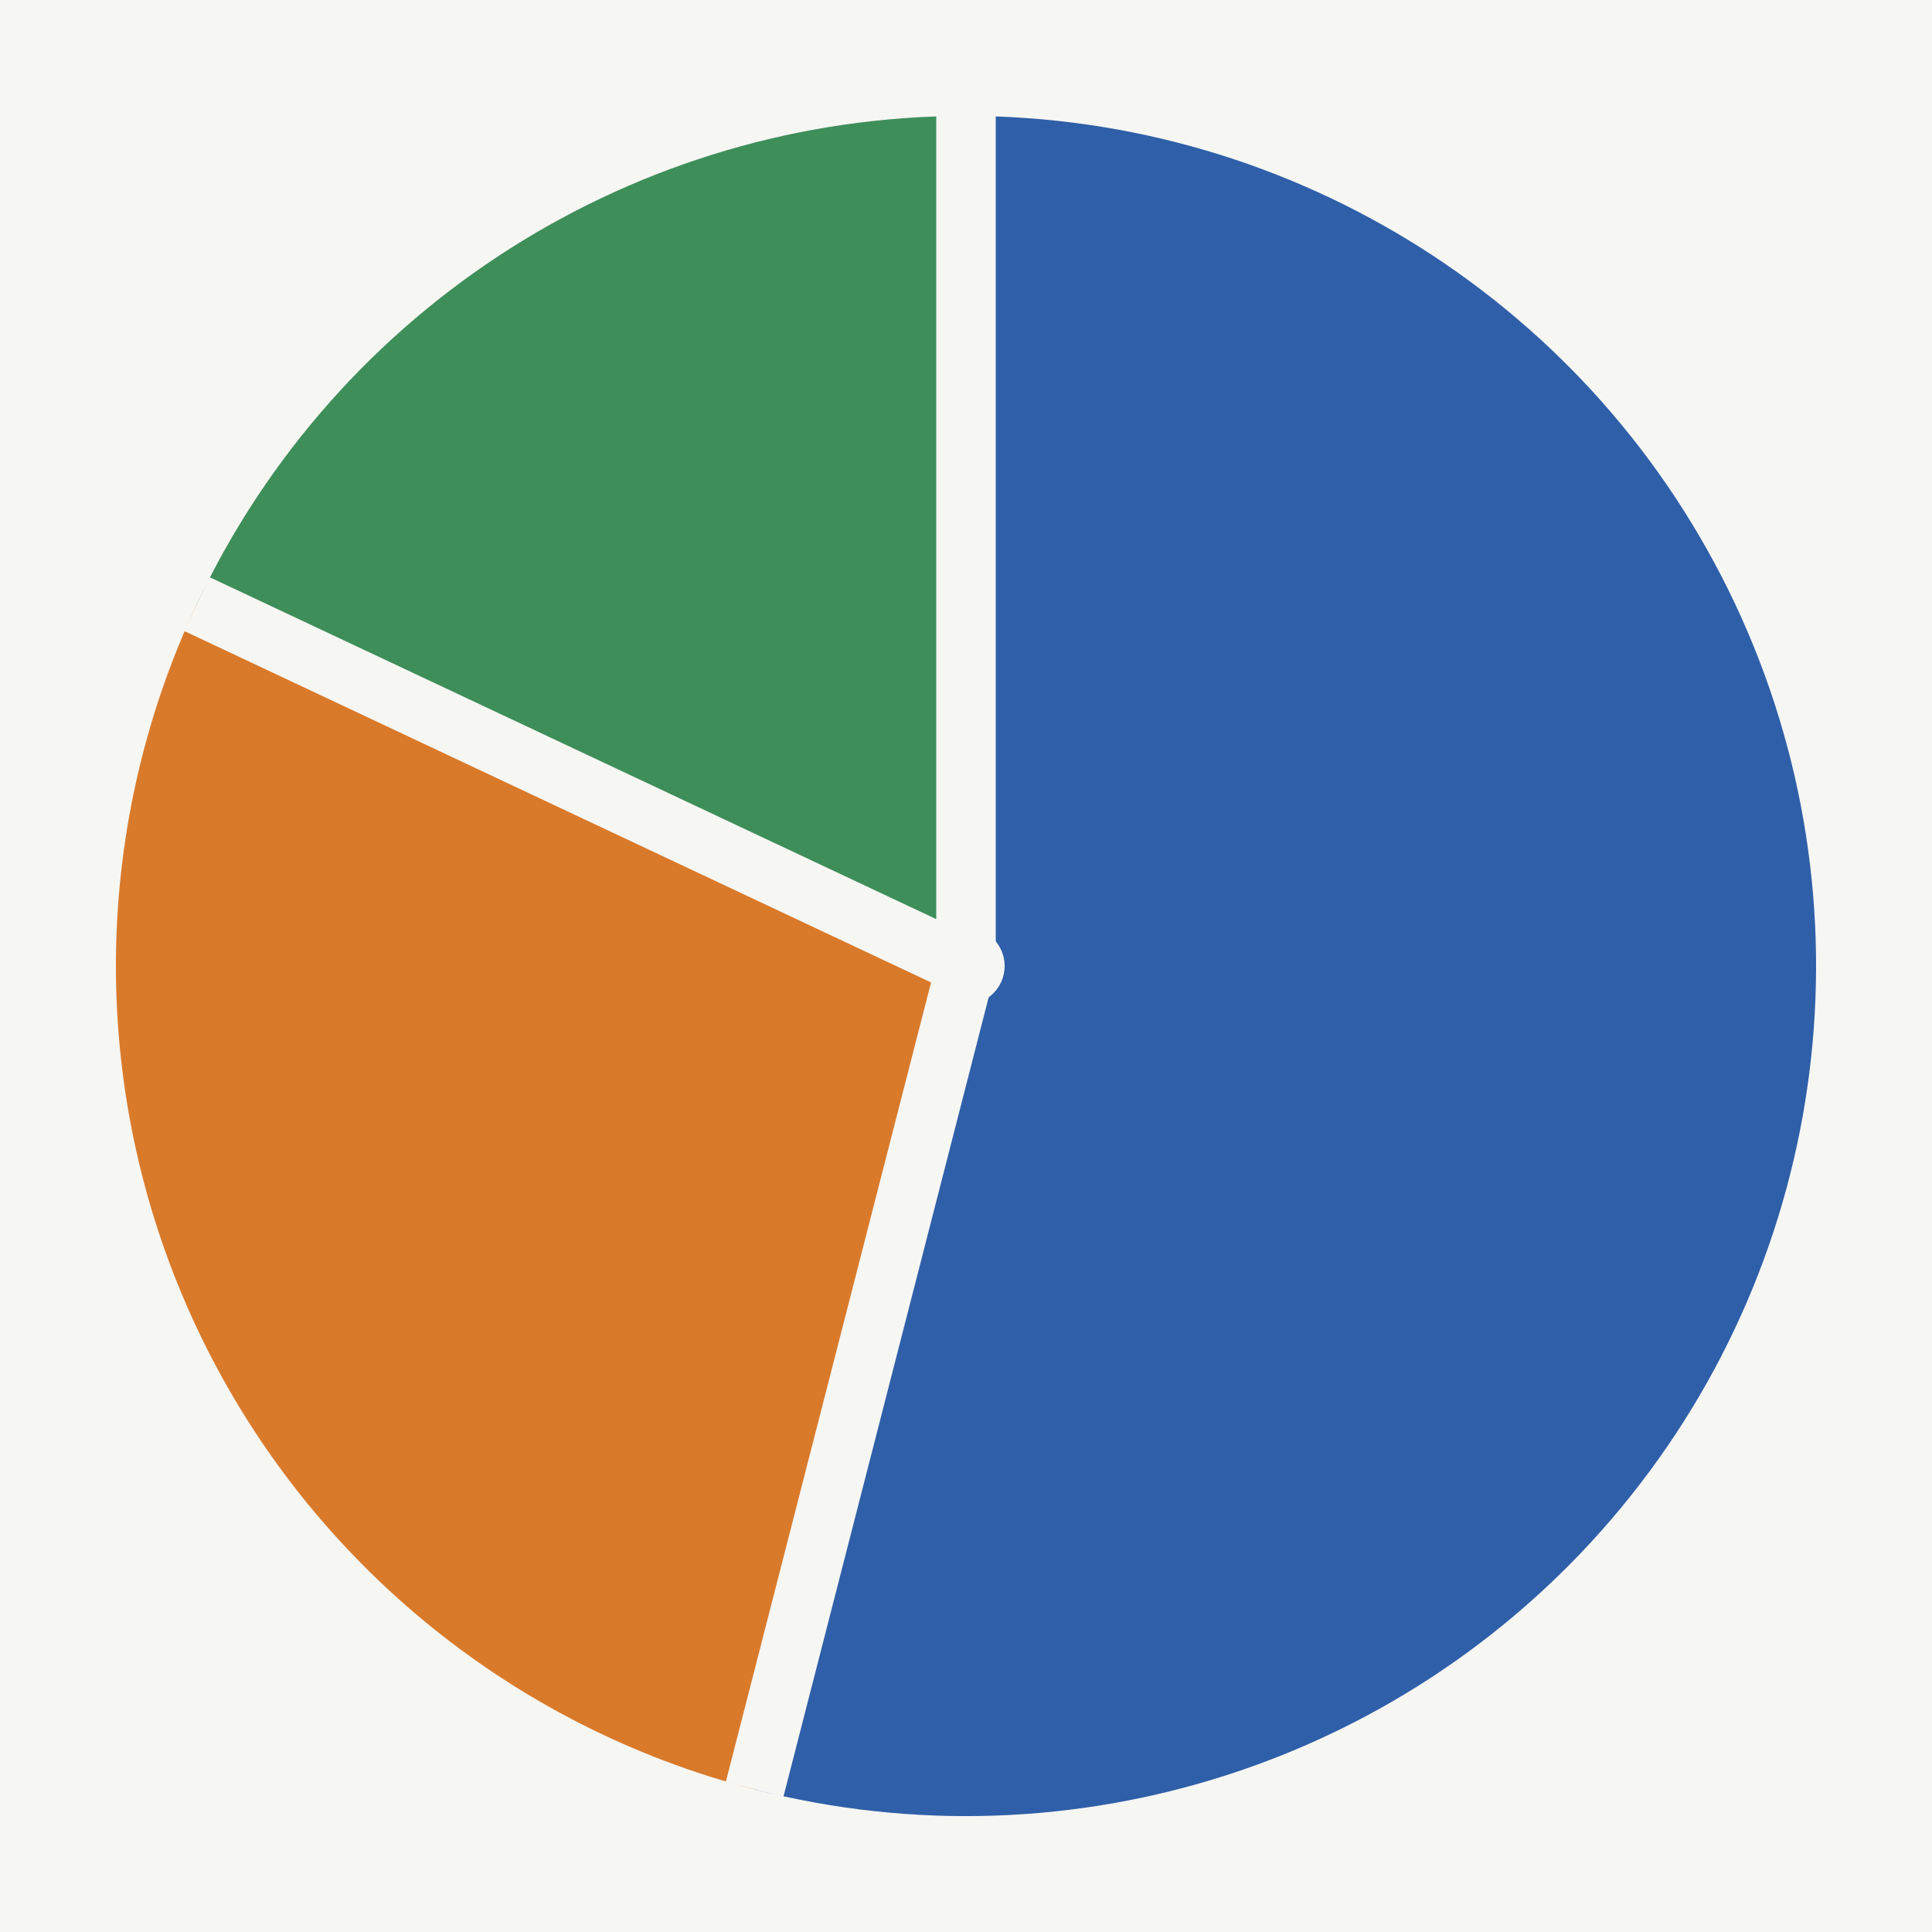
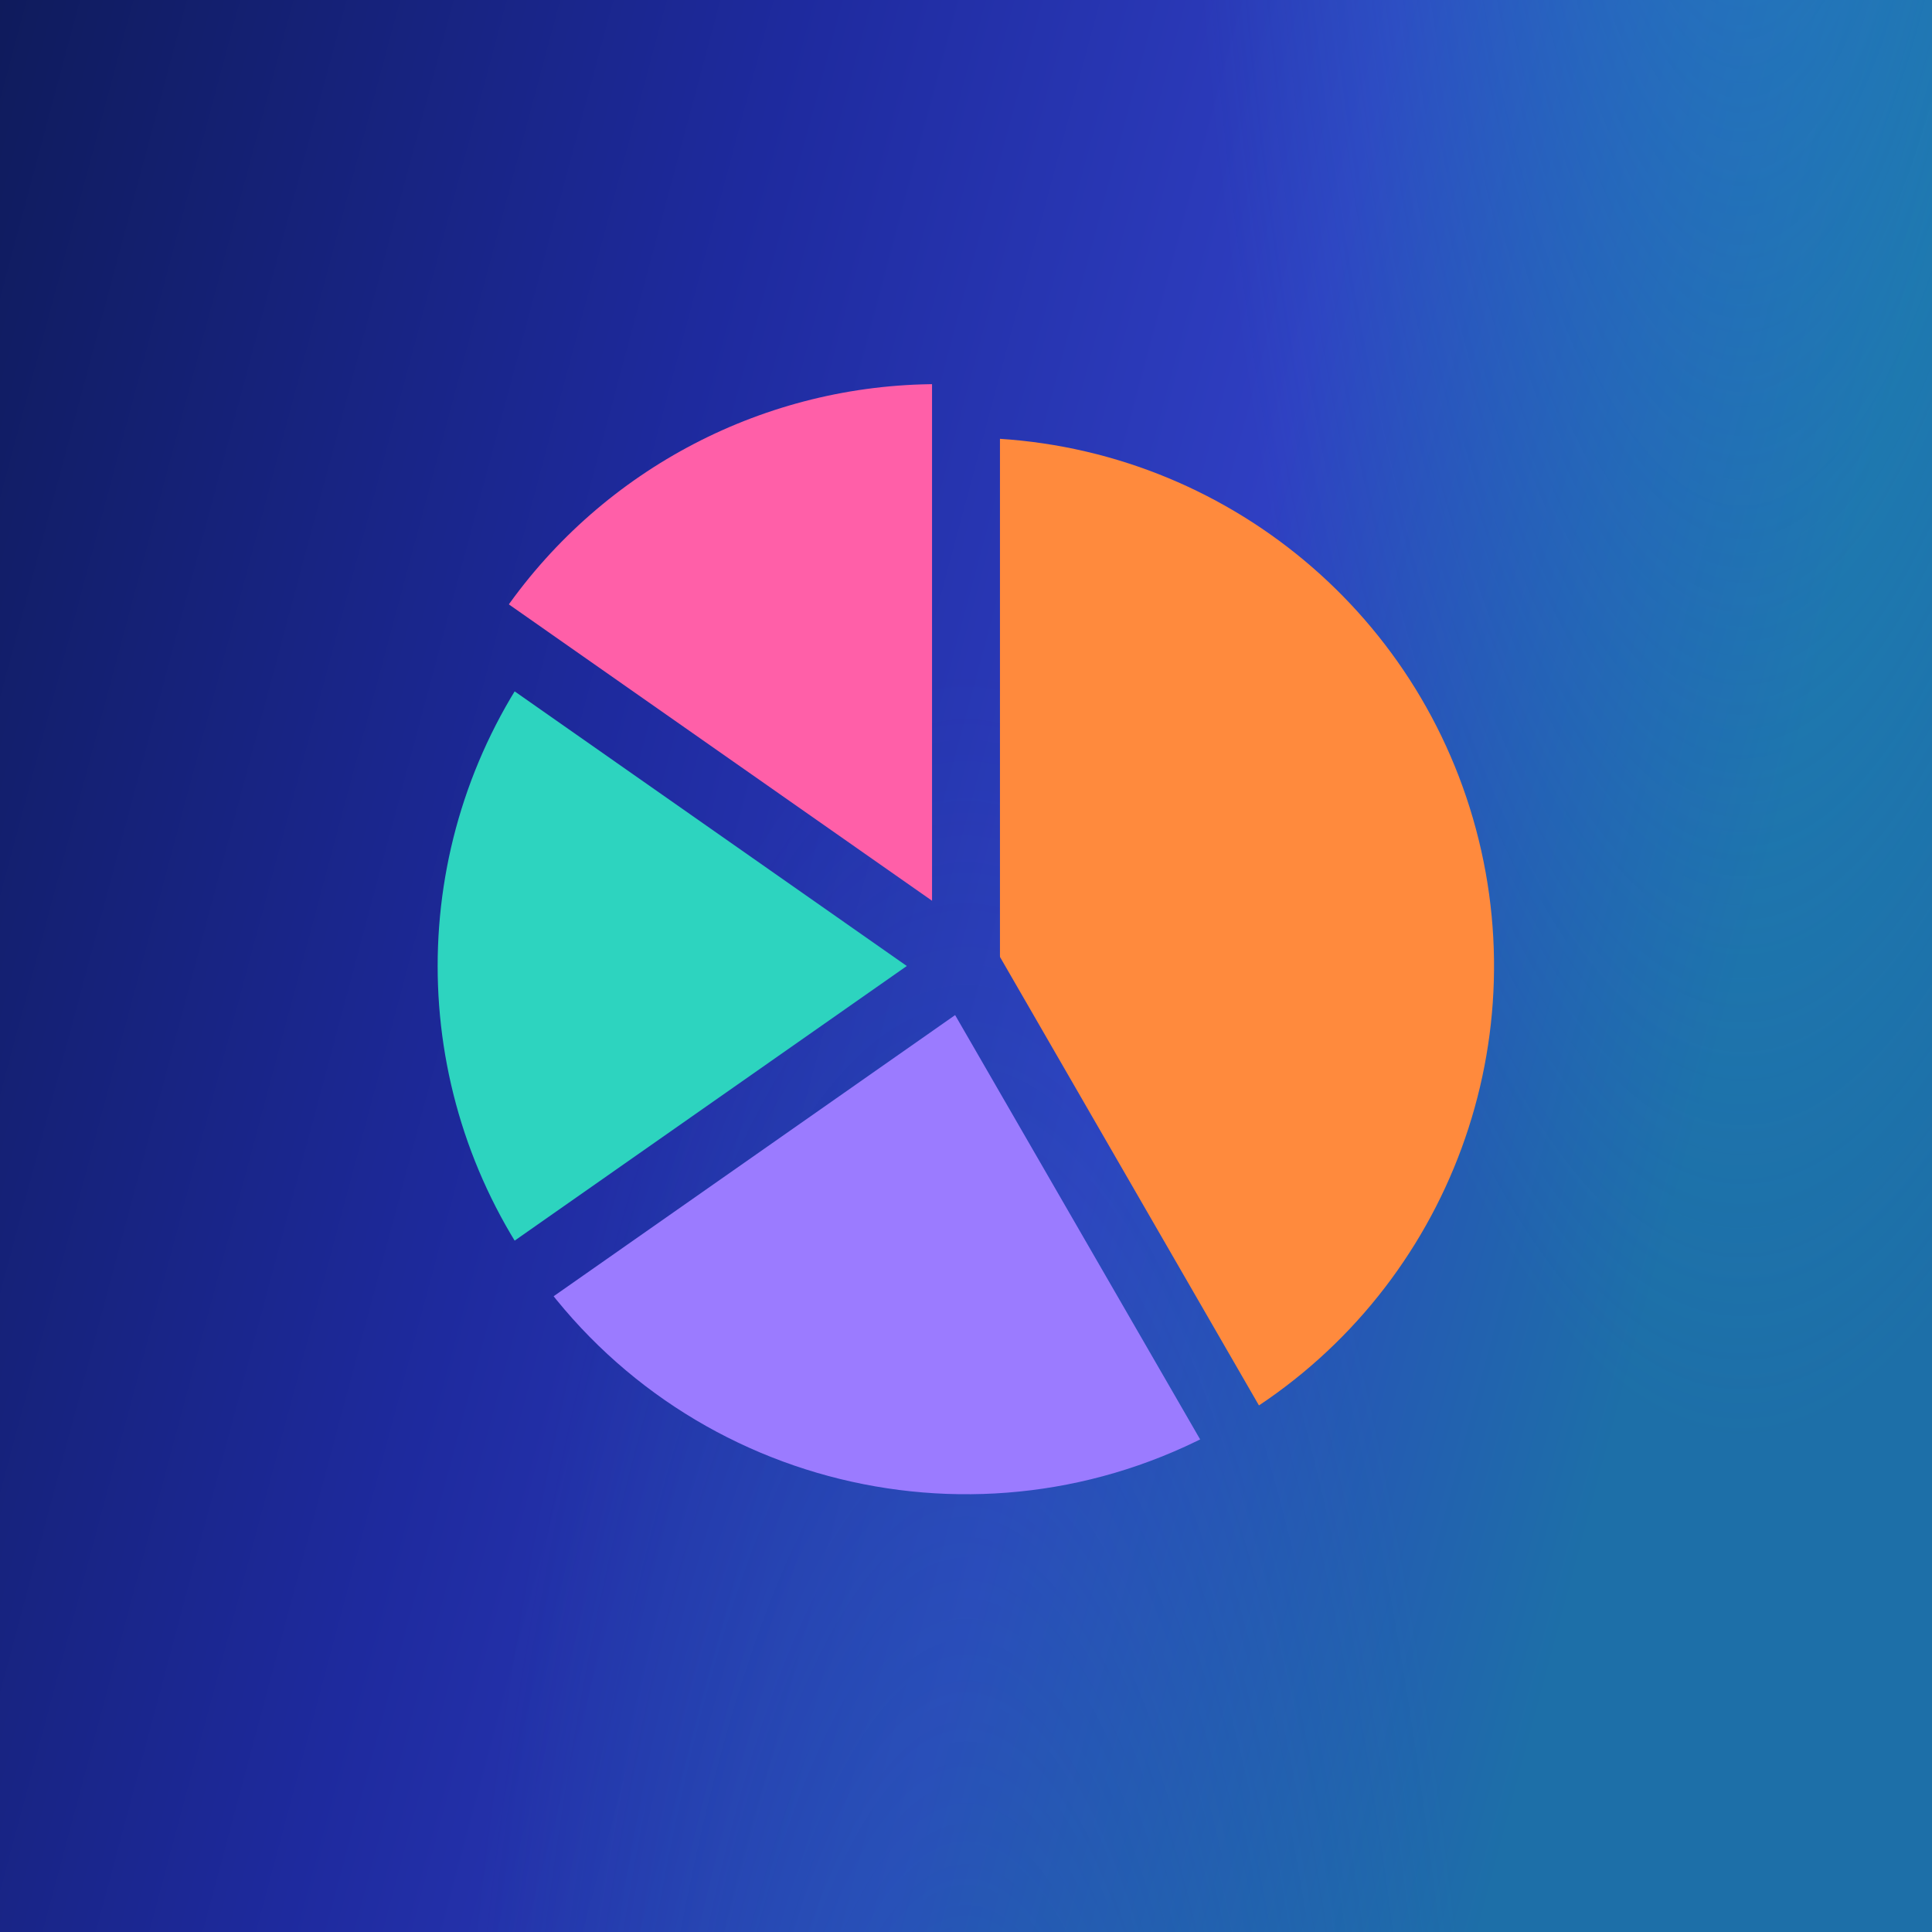
<svg xmlns="http://www.w3.org/2000/svg" viewBox="0 0 180 180" width="180" height="180">
-   <rect width="180" height="180" fill="#f6f6f3" />
-   <g fill="none">
-     <path fill="#2f5fa8" d="M90 90 L90 10.8 A79.2 79.2 0 1 1 70.304 166.712 Z" />
-     <path fill="#d97a2b" d="M90 90 L70.304 166.712 A79.2 79.2 0 0 1 18.338 56.278 Z" />
-     <path fill="#3e8e5a" d="M90 90 L18.338 56.278 A79.2 79.2 0 0 1 90 10.8 Z" />
+   <defs>
+     <linearGradient id="logo-icon-ground" gradientUnits="userSpaceOnUse" x1="0" y1="0" x2="173.9" y2="46.6">
+       <stop offset="0" stop-color="#0F1B5C" />
+       <stop offset="0.4" stop-color="#1E2A9E" />
+       <stop offset="0.7" stop-color="#2F3FC2" />
+       <stop offset="1" stop-color="#1D6FA8" />
+     </linearGradient>
+     <radialGradient id="logo-icon-sheen-top" gradientUnits="userSpaceOnUse" cx="0" cy="0" r="1" gradientTransform="translate(162 -54) scale(81 288)">
+       <stop offset="0" stop-color="#2296C8" stop-opacity="0.55" />
+       <stop offset="0.65" stop-color="#2296C8" stop-opacity="0" />
+     </radialGradient>
+     <radialGradient id="logo-icon-sheen-bottom" gradientUnits="userSpaceOnUse" cx="0" cy="0" r="1" gradientTransform="translate(90 252) scale(72 270)">
+       <stop offset="0" stop-color="#128C96" stop-opacity="0.4" />
+       <stop offset="0.7" stop-color="#128C96" stop-opacity="0" />
+     </radialGradient>
+     <mask id="logo-icon-seams">
+       <rect width="32" height="32" fill="#fff" />
+       <g stroke="#000" stroke-width="1.8">
+         <path d="M16 16L16.00 -6.00" />
+         <path d="M16 16L27.00 35.05" />
+         <path d="M16 16L-2.02 28.62" />
+         <path d="M16 16L-2.02 3.38" />
+       </g>
+     </mask>
+   </defs>
+   <rect width="180" height="180" fill="url(#logo-icon-ground)" />
+   <rect width="180" height="180" fill="url(#logo-icon-sheen-bottom)" />
+   <rect width="180" height="180" fill="url(#logo-icon-sheen-top)" />
+   <g transform="translate(33.75 33.75) scale(3.515625)">
+     <g mask="url(#logo-icon-seams)">
+       <path d="M16 16L16.00 2.00A14 14 0 0 1 23.00 28.12Z" fill="#FF8A3D" />
+       <path d="M16 16L23.00 28.12A14 14 0 0 1 4.53 24.03Z" fill="#9B7BFF" />
+       <path d="M16 16L4.53 24.03A14 14 0 0 1 4.53 7.97Z" fill="#2DD4BF" />
+       <path transform="translate(-0.74 -1.42)" d="M16 16L4.53 7.97A14 14 0 0 1 16.00 2.00Z" fill="#FF5FA8" />
+     </g>
  </g>
-   <g stroke="#f6f6f3" stroke-width="5.544" stroke-linecap="butt">
-     <path d="M90 90 L90 10.8" />
-     <path d="M90 90 L70.304 166.712" />
-     <path d="M90 90 L18.338 56.278" />
-   </g>
-   <circle cx="90" cy="90" r="3.6" fill="#f6f6f3" />
</svg>
